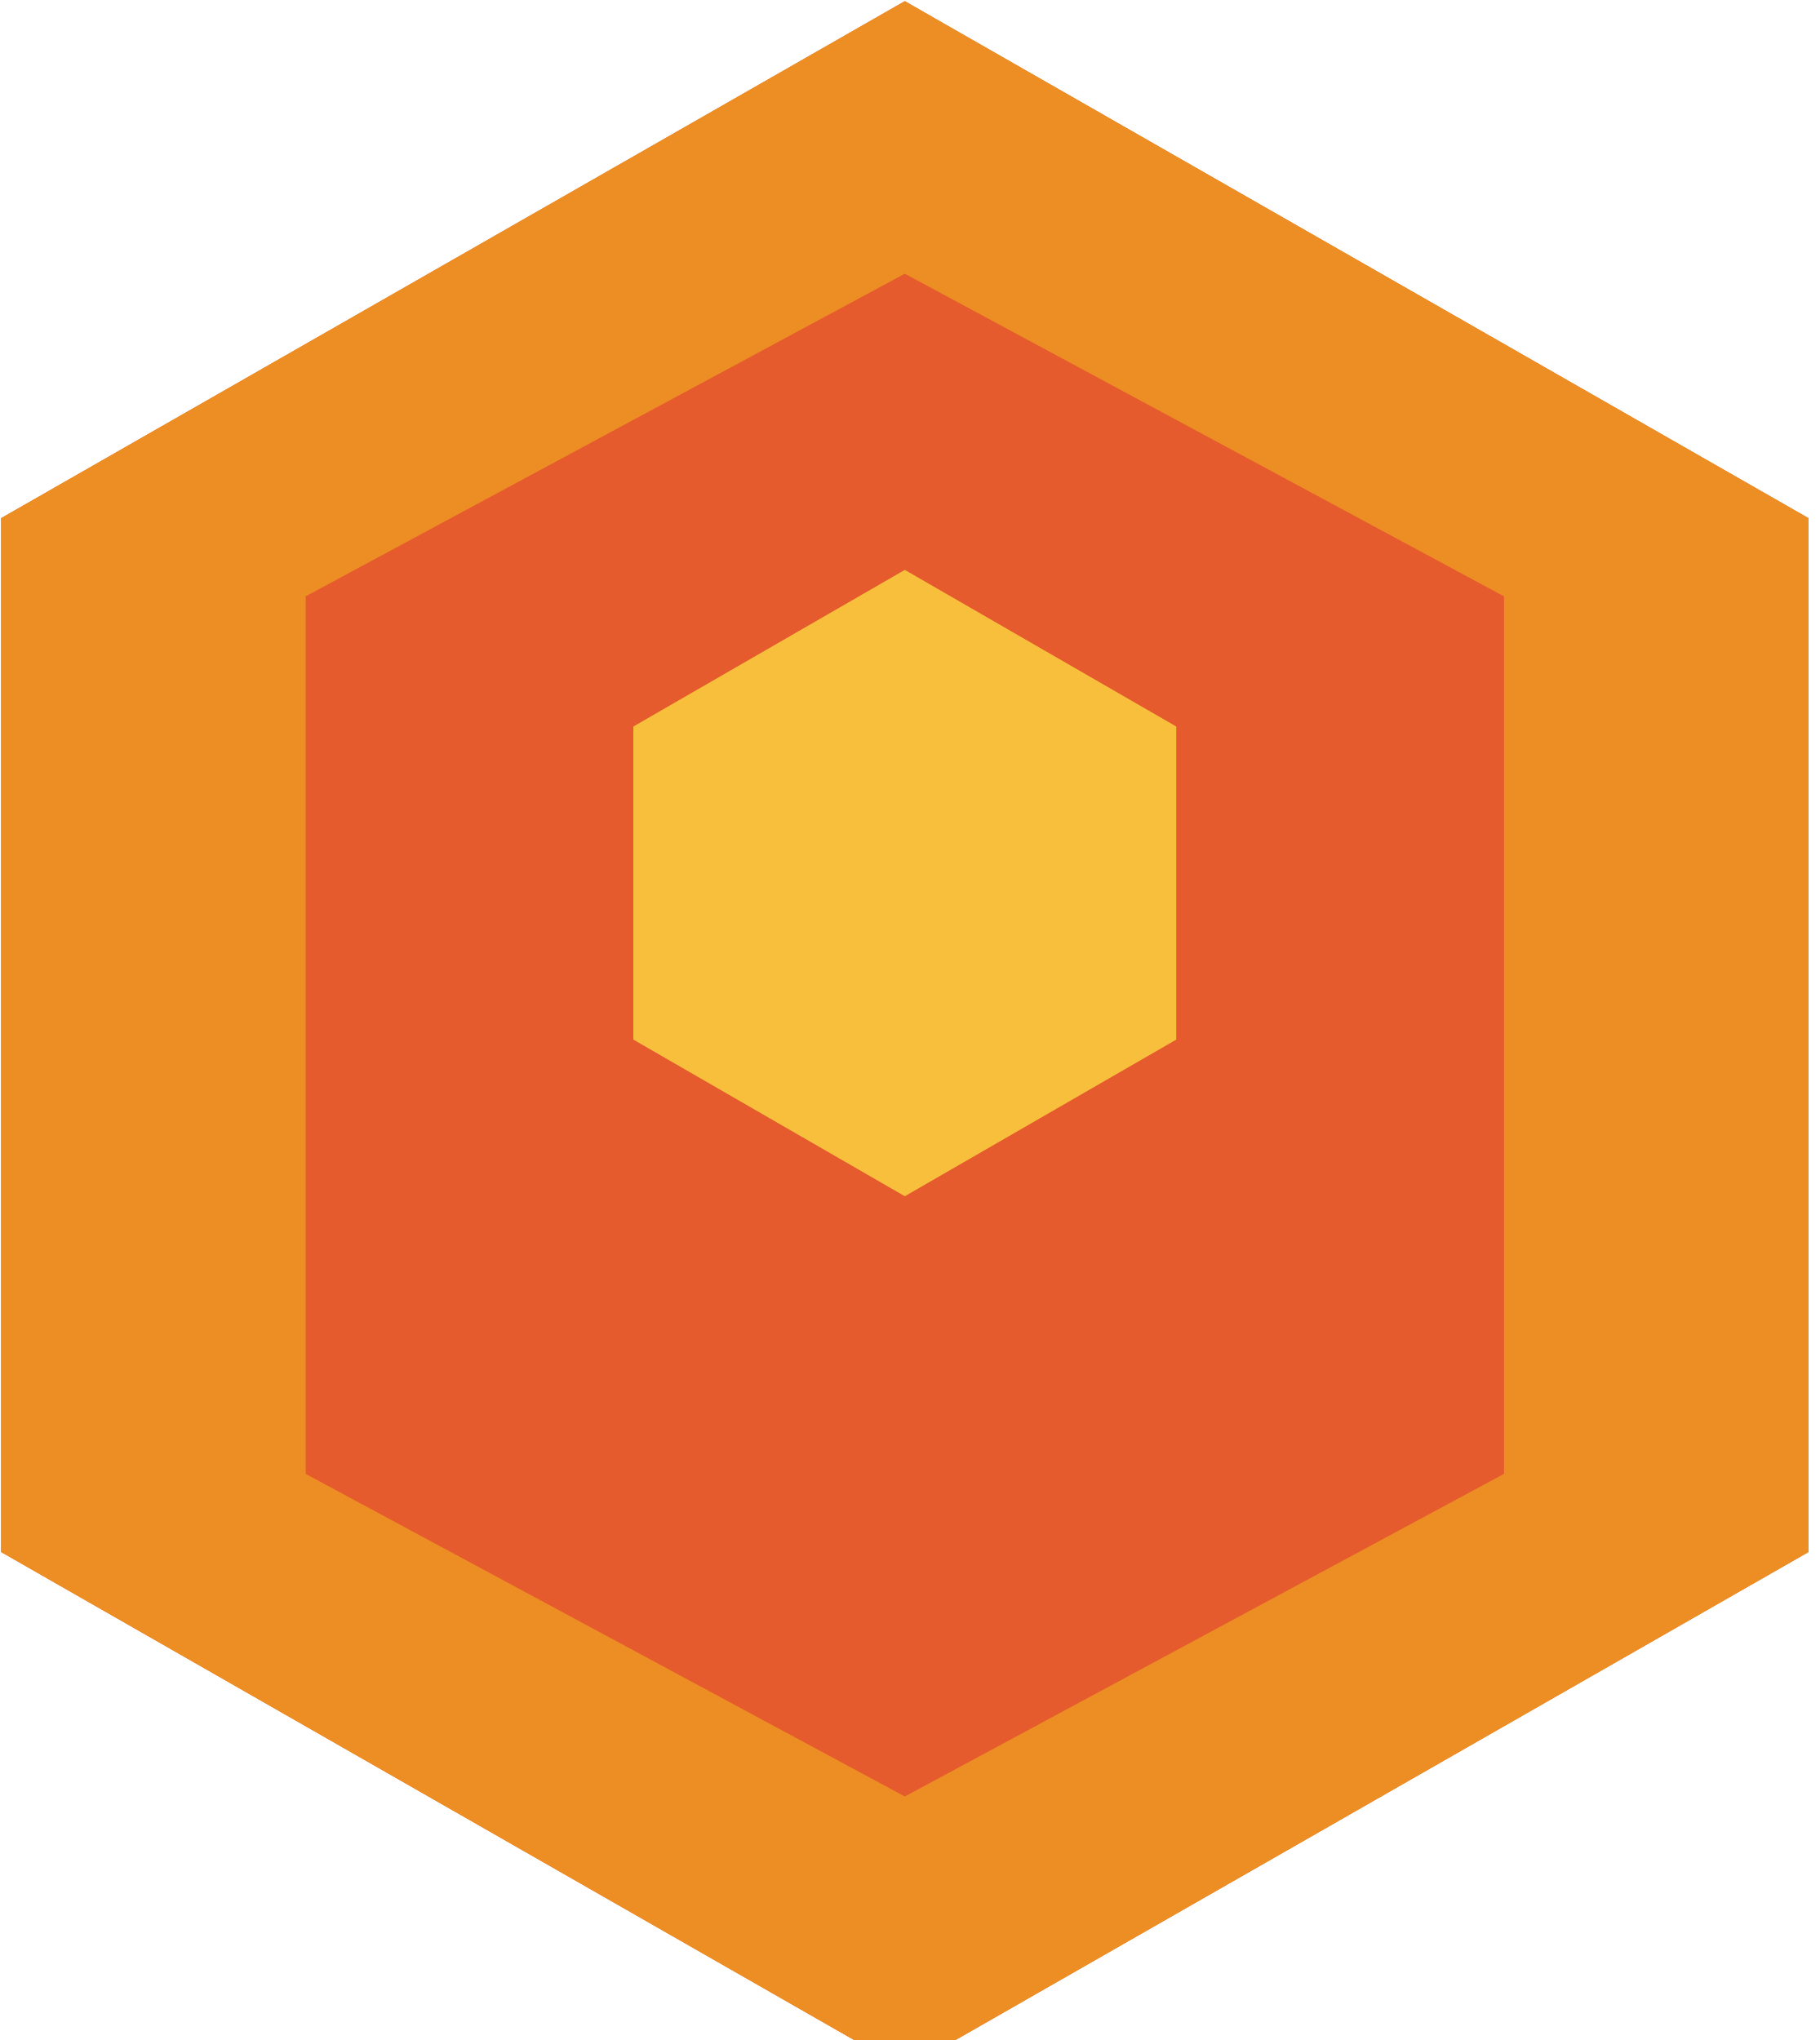
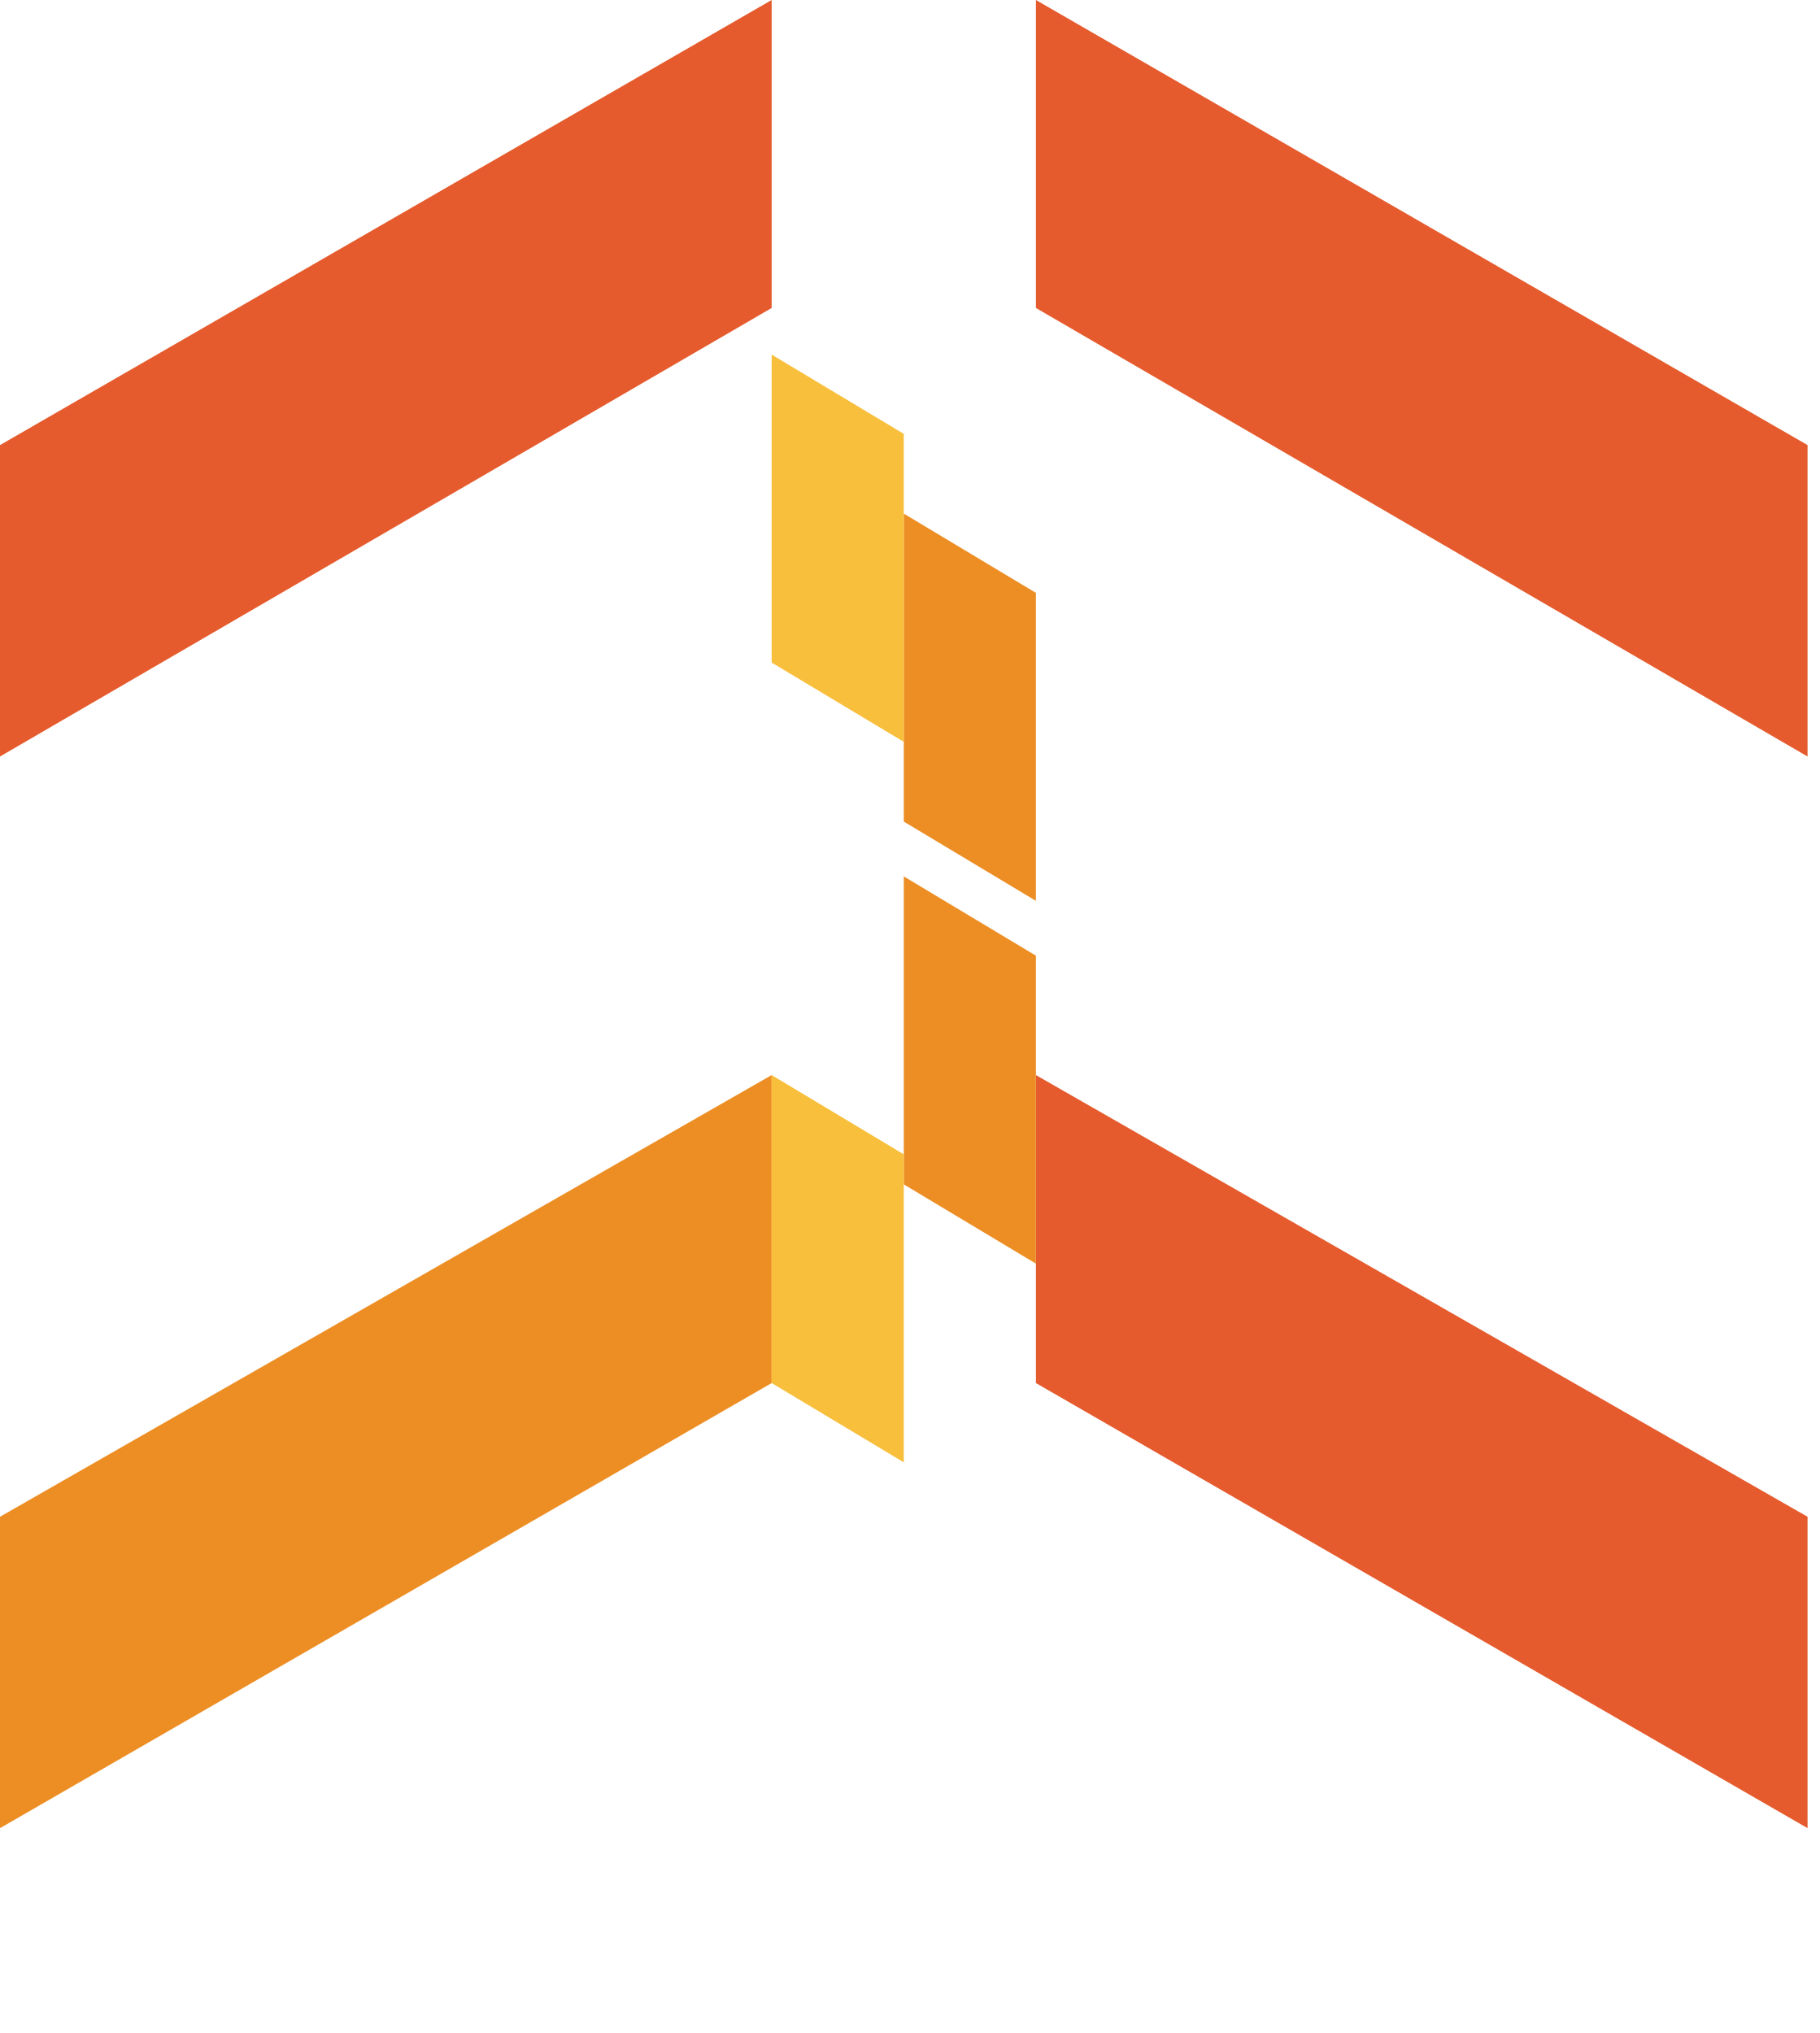
- <svg xmlns="http://www.w3.org/2000/svg" width="256px" height="287px" viewBox="0 0 256 287" version="1.1" preserveAspectRatio="xMidYMid">
+ <svg xmlns="http://www.w3.org/2000/svg" width="256px" height="286px" viewBox="0 0 256 286" version="1.1" preserveAspectRatio="xMidYMid">
  <g>
-     <path d="M127.271,0.172 L0.172,72.898 L0.172,218.351 L127.271,291.077 L254.37,218.351 L254.37,72.898 L127.271,0.172 Z" fill="#E55B2D" />
-     <path d="M127.271,0.172 L0.172,72.898 L0.172,218.351 L127.271,291.077 L254.37,218.351 L254.37,72.898 L127.271,0.172 Z M127.271,38.486 L211.57,83.883 L211.57,207.366 L127.271,252.763 L42.972,207.366 L42.972,83.883 L127.271,38.486 Z" fill="#ED8E24" />
-     <path d="M127.271,80.197 L89.102,102.224 L89.102,146.278 L127.271,168.305 L165.44,146.278 L165.44,102.224 L127.271,80.197 Z" fill="#F8BF3C" />
-     <path d="M127.271,0.172 L0.172,72.898 L0.172,218.351 L127.271,291.077 L254.37,218.351 L254.37,72.898 L127.271,0.172 Z M127.271,38.486 L211.57,83.883 L211.57,207.366 L127.271,252.763 L42.972,207.366 L42.972,83.883 L127.271,38.486 Z" fill="#ED8E24" />
-     <path d="M127.271,80.197 L89.102,102.224 L89.102,146.278 L127.271,168.305 L165.44,146.278 L165.44,102.224 L127.271,80.197 Z" fill="#F8BF3C" />
-     <path d="M127.271,168.305 L89.102,146.278 L89.102,190.332 L127.271,212.359 L165.44,190.332 L165.44,146.278 L127.271,168.305 Z" fill="#E55B2D" />
+     <path d="M145.726,43.327 L145.726,0 L254.277,62.615 L254.277,106.425 L145.726,43.327 Z M145.726,151.241 L145.726,194.568 L254.277,257.183 L254.277,213.375 L145.726,151.241 Z M0,106.425 L0,62.615 L108.551,0 L108.551,43.327 L0,106.425 Z" fill="#E55B2D" />
+     <path d="M108.551,151.241 L0,213.375 L0,257.183 L108.551,194.568 L108.551,151.241 Z M127.138,123.287 L127.138,166.614 L145.726,177.766 L145.726,134.44 L127.138,123.287 Z M127.138,72.25 L127.138,115.577 L145.726,126.729 L145.726,83.402 L127.138,72.25 Z" fill="#ED8E24" />
+     <path d="M108.551,49.884 L108.551,93.211 L127.138,104.363 L127.138,61.037 L108.551,49.884 Z M108.551,151.241 L108.551,194.568 L127.138,205.72 L127.138,162.394 L108.551,151.241 Z" fill="#F8BF3C" />
  </g>
</svg>
